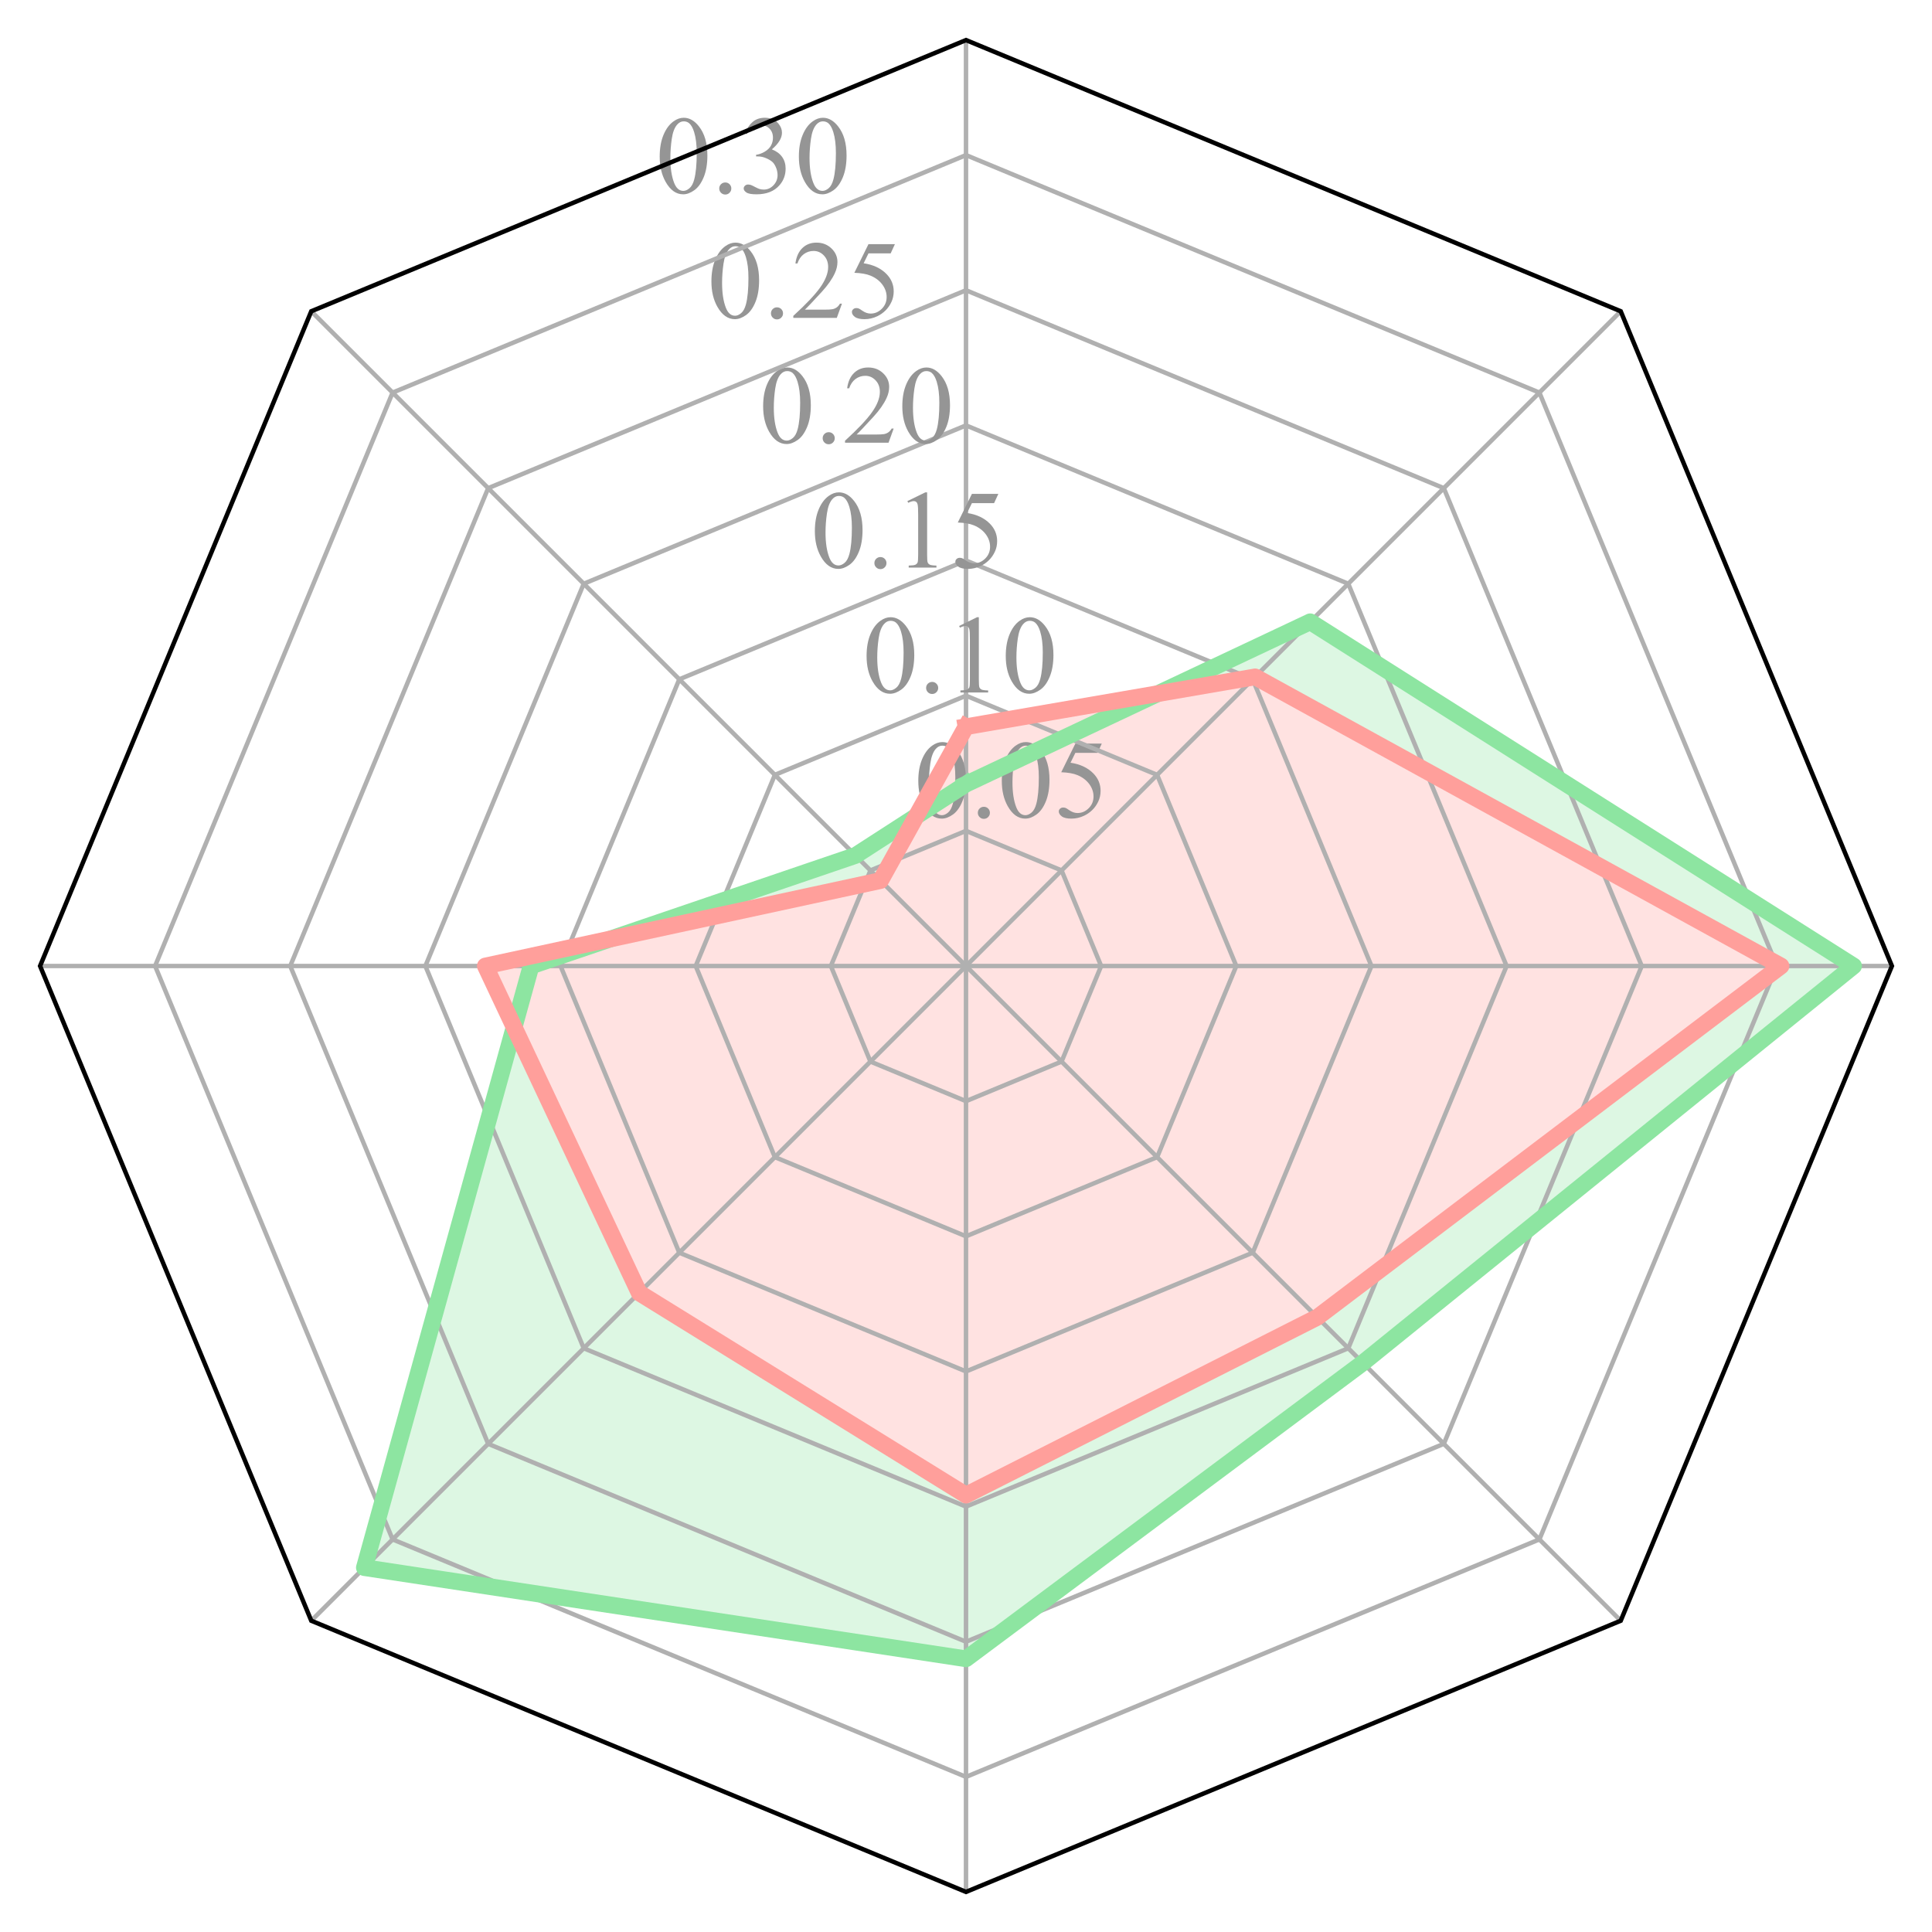
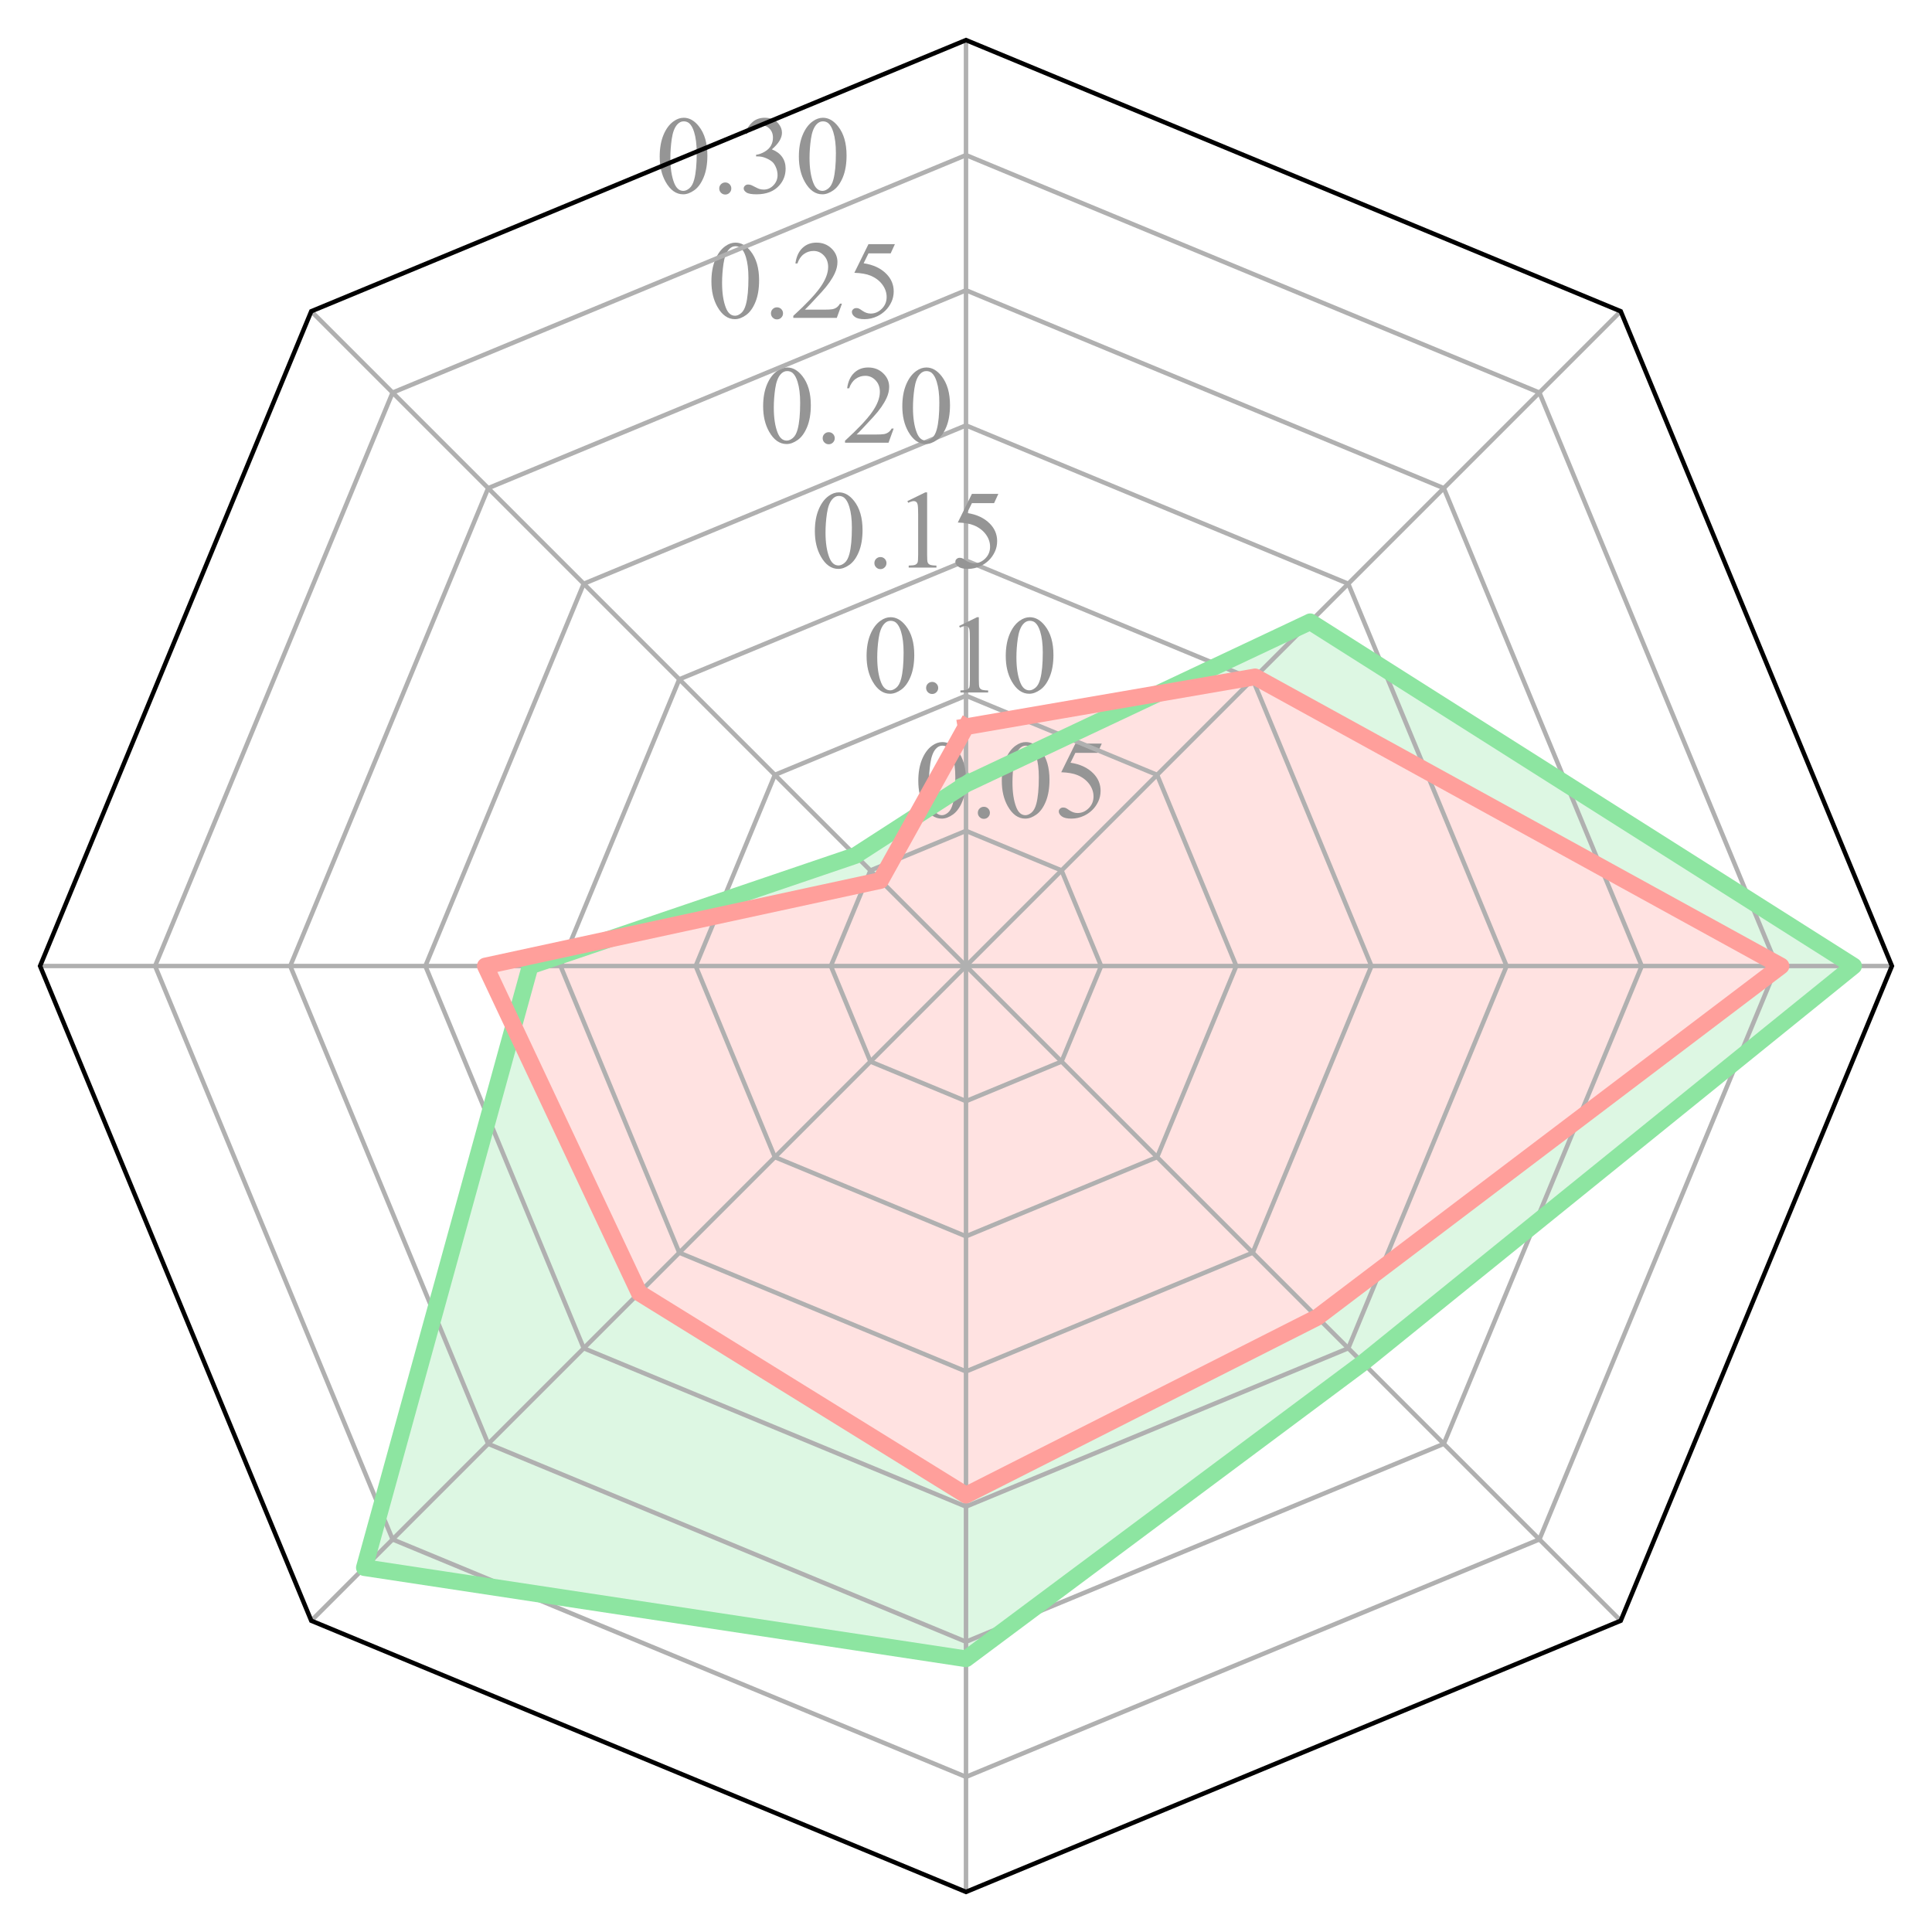
<svg xmlns="http://www.w3.org/2000/svg" xmlns:xlink="http://www.w3.org/1999/xlink" width="347.04pt" height="347.04pt" viewBox="0 0 347.04 347.04" version="1.1">
  <defs>
    <style type="text/css">*{stroke-linejoin: round; stroke-linecap: butt}</style>
  </defs>
  <g id="figure_1">
    <g id="patch_1">
      <path d="M 0 347.04  L 347.04 347.04  L 347.04 -0  L 0 -0  z " style="fill: #ffffff" />
    </g>
    <g id="axes_1">
      <g id="patch_2">
        <path d="M 173.52 7.2  L 55.914 55.914  L 7.2 173.52  L 55.914 291.126  L 173.52 339.84  L 291.126 291.126  L 339.84 173.52  L 291.126 55.914  z " style="fill: #ffffff" />
      </g>
      <g id="patch_3">
-         <path d="M 173.52 140.845  L 153.667 153.667  L 95.392 173.52  L 65.451 281.589  L 173.52 297.965  L 244.808 244.808  L 332.954 173.52  L 235.349 111.691  z " clip-path="url(#p92a7634c65)" style="fill: #8de5a1; opacity: 0.3; stroke: #8de5a1; stroke-linejoin: miter" />
+         <path d="M 173.52 140.845  L 153.667 153.667  L 95.238 173.52  L 65.45 281.59  L 173.52 297.966  L 244.808 244.808  L 332.954 173.52  L 235.349 111.691  z " clip-path="url(#pe55c339fb6)" style="fill: #8de5a1; opacity: 0.3; stroke: #8de5a1; stroke-linejoin: miter" />
      </g>
      <g id="patch_4">
-         <path d="M 173.52 130.536  L 158.172 158.172  L 87.18 173.52  L 114.81 232.23  L 173.52 268.562  L 236.623 236.623  L 319.917 173.52  L 225.455 121.585  z " clip-path="url(#p92a7634c65)" style="fill: #ffffff; stroke: #ffffff; stroke-linejoin: miter" />
+         <path d="M 173.52 130.536  L 158.16 158.16  L 87.18 173.52  L 114.81 232.23  L 173.52 268.563  L 236.623 236.623  L 319.918 173.52  L 225.455 121.585  z " clip-path="url(#pe55c339fb6)" style="fill: #ffffff; stroke: #ffffff; stroke-linejoin: miter" />
      </g>
      <g id="patch_5">
-         <path d="M 173.52 130.536  L 158.172 158.172  L 87.18 173.52  L 114.81 232.23  L 173.52 268.562  L 236.623 236.623  L 319.917 173.52  L 225.455 121.585  z " clip-path="url(#p92a7634c65)" style="fill: #ff9f9b; opacity: 0.3; stroke: #ff9f9b; stroke-linejoin: miter" />
+         <path d="M 173.52 130.536  L 158.16 158.16  L 87.18 173.52  L 114.81 232.23  L 173.52 268.563  L 236.623 236.623  L 319.918 173.52  L 225.455 121.585  z " clip-path="url(#pe55c339fb6)" style="fill: #ff9f9b; opacity: 0.3; stroke: #ff9f9b; stroke-linejoin: miter" />
      </g>
      <g id="matplotlib.axis_1">
        <g id="xtick_1">
          <g id="line2d_1">
-             <path d="M 173.52 173.52  L 173.52 152.73  L 173.52 131.94  L 173.52 111.15  L 173.52 90.36  L 173.52 69.57  L 173.52 48.78  L 173.52 27.99  L 173.52 7.2  " clip-path="url(#p92a7634c65)" style="fill: none; stroke: #b0b0b0; stroke-width: 0.8; stroke-linecap: square" />
+             <path d="M 173.52 173.52  L 173.52 152.73  L 173.52 131.94  L 173.52 111.15  L 173.52 90.36  L 173.52 69.57  L 173.52 48.78  L 173.52 27.99  L 173.52 7.2  " clip-path="url(#pe55c339fb6)" style="fill: none; stroke: #b0b0b0; stroke-width: 0.8; stroke-linecap: square" />
          </g>
        </g>
        <g id="xtick_2">
          <g id="line2d_2">
-             <path d="M 173.52 173.52  L 158.819 158.819  L 144.119 144.119  L 129.418 129.418  L 114.717 114.717  L 100.016 100.016  L 85.316 85.316  L 70.615 70.615  L 55.914 55.914  " clip-path="url(#p92a7634c65)" style="fill: none; stroke: #b0b0b0; stroke-width: 0.8; stroke-linecap: square" />
+             <path d="M 173.52 173.52  L 158.819 158.819  L 144.119 144.119  L 129.418 129.418  L 114.717 114.717  L 100.016 100.016  L 85.316 85.316  L 70.615 70.615  L 55.914 55.914  " clip-path="url(#pe55c339fb6)" style="fill: none; stroke: #b0b0b0; stroke-width: 0.8; stroke-linecap: square" />
          </g>
        </g>
        <g id="xtick_3">
          <g id="line2d_3">
-             <path d="M 173.52 173.52  L 152.73 173.52  L 131.94 173.52  L 111.15 173.52  L 90.36 173.52  L 69.57 173.52  L 48.78 173.52  L 27.99 173.52  L 7.2 173.52  " clip-path="url(#p92a7634c65)" style="fill: none; stroke: #b0b0b0; stroke-width: 0.8; stroke-linecap: square" />
+             <path d="M 173.52 173.52  L 152.73 173.52  L 131.94 173.52  L 111.15 173.52  L 90.36 173.52  L 69.57 173.52  L 48.78 173.52  L 27.99 173.52  L 7.2 173.52  " clip-path="url(#pe55c339fb6)" style="fill: none; stroke: #b0b0b0; stroke-width: 0.8; stroke-linecap: square" />
          </g>
        </g>
        <g id="xtick_4">
          <g id="line2d_4">
-             <path d="M 173.52 173.52  L 158.819 188.221  L 144.119 202.922  L 129.418 217.622  L 114.717 232.323  L 100.016 247.024  L 85.316 261.724  L 70.615 276.425  L 55.914 291.126  " clip-path="url(#p92a7634c65)" style="fill: none; stroke: #b0b0b0; stroke-width: 0.8; stroke-linecap: square" />
+             <path d="M 173.52 173.52  L 158.819 188.221  L 144.119 202.922  L 129.418 217.622  L 114.717 232.323  L 100.016 247.024  L 85.316 261.724  L 70.615 276.425  L 55.914 291.126  " clip-path="url(#pe55c339fb6)" style="fill: none; stroke: #b0b0b0; stroke-width: 0.8; stroke-linecap: square" />
          </g>
        </g>
        <g id="xtick_5">
          <g id="line2d_5">
-             <path d="M 173.52 173.52  L 173.52 194.31  L 173.52 215.1  L 173.52 235.89  L 173.52 256.68  L 173.52 277.47  L 173.52 298.26  L 173.52 319.05  L 173.52 339.84  " clip-path="url(#p92a7634c65)" style="fill: none; stroke: #b0b0b0; stroke-width: 0.8; stroke-linecap: square" />
+             <path d="M 173.52 173.52  L 173.52 194.31  L 173.52 215.1  L 173.52 235.89  L 173.52 256.68  L 173.52 277.47  L 173.52 298.26  L 173.52 319.05  L 173.52 339.84  " clip-path="url(#pe55c339fb6)" style="fill: none; stroke: #b0b0b0; stroke-width: 0.8; stroke-linecap: square" />
          </g>
        </g>
        <g id="xtick_6">
          <g id="line2d_6">
-             <path d="M 173.52 173.52  L 188.221 188.221  L 202.922 202.922  L 217.622 217.622  L 232.323 232.323  L 247.024 247.024  L 261.724 261.724  L 276.425 276.425  L 291.126 291.126  " clip-path="url(#p92a7634c65)" style="fill: none; stroke: #b0b0b0; stroke-width: 0.8; stroke-linecap: square" />
+             <path d="M 173.52 173.52  L 188.221 188.221  L 202.922 202.922  L 217.622 217.622  L 232.323 232.323  L 247.024 247.024  L 261.724 261.724  L 276.425 276.425  L 291.126 291.126  " clip-path="url(#pe55c339fb6)" style="fill: none; stroke: #b0b0b0; stroke-width: 0.8; stroke-linecap: square" />
          </g>
        </g>
        <g id="xtick_7">
          <g id="line2d_7">
-             <path d="M 173.52 173.52  L 194.31 173.52  L 215.1 173.52  L 235.89 173.52  L 256.68 173.52  L 277.47 173.52  L 298.26 173.52  L 319.05 173.52  L 339.84 173.52  " clip-path="url(#p92a7634c65)" style="fill: none; stroke: #b0b0b0; stroke-width: 0.8; stroke-linecap: square" />
+             <path d="M 173.52 173.52  L 194.31 173.52  L 215.1 173.52  L 235.89 173.52  L 256.68 173.52  L 277.47 173.52  L 298.26 173.52  L 319.05 173.52  L 339.84 173.52  " clip-path="url(#pe55c339fb6)" style="fill: none; stroke: #b0b0b0; stroke-width: 0.8; stroke-linecap: square" />
          </g>
        </g>
        <g id="xtick_8">
          <g id="line2d_8">
-             <path d="M 173.52 173.52  L 188.221 158.819  L 202.922 144.119  L 217.622 129.418  L 232.323 114.717  L 247.024 100.016  L 261.724 85.316  L 276.425 70.615  L 291.126 55.914  " clip-path="url(#p92a7634c65)" style="fill: none; stroke: #b0b0b0; stroke-width: 0.8; stroke-linecap: square" />
+             <path d="M 173.52 173.52  L 188.221 158.819  L 202.922 144.119  L 217.622 129.418  L 232.323 114.717  L 247.024 100.016  L 261.724 85.316  L 276.425 70.615  L 291.126 55.914  " clip-path="url(#pe55c339fb6)" style="fill: none; stroke: #b0b0b0; stroke-width: 0.8; stroke-linecap: square" />
          </g>
        </g>
      </g>
      <g id="matplotlib.axis_2">
        <g id="ytick_1">
          <g id="line2d_9">
-             <path d="M 173.52 149.243  L 156.354 156.354  L 149.243 173.52  L 156.354 190.686  L 173.52 197.797  L 190.686 190.686  L 197.797 173.52  L 190.686 156.354  L 173.52 149.243  " clip-path="url(#p92a7634c65)" style="fill: none; stroke: #b0b0b0; stroke-width: 0.8; stroke-linecap: square" />
+             <path d="M 173.52 149.243  L 156.354 156.354  L 149.243 173.52  L 156.354 190.686  L 173.52 197.797  L 190.686 190.686  L 197.797 173.52  L 190.686 156.354  L 173.52 149.243  " clip-path="url(#pe55c339fb6)" style="fill: none; stroke: #b0b0b0; stroke-width: 0.8; stroke-linecap: square" />
          </g>
          <g id="text_1">
-             <g style="fill: #959595" transform="translate(164.2297 146.8132) scale(0.2 -0.2)">
+             <g style="fill: #959595" transform="translate(164.2297 146.8131) scale(0.2 -0.2)">
              <defs>
                <path id="TimesNewRomanPSMT-30" d="M 231 2094  Q 231 2819 450 3342  Q 669 3866 1031 4122  Q 1313 4325 1613 4325  Q 2100 4325 2488 3828  Q 2972 3213 2972 2159  Q 2972 1422 2759 906  Q 2547 391 2217 158  Q 1888 -75 1581 -75  Q 975 -75 572 641  Q 231 1244 231 2094  z M 844 2016  Q 844 1141 1059 588  Q 1238 122 1591 122  Q 1759 122 1940 273  Q 2122 425 2216 781  Q 2359 1319 2359 2297  Q 2359 3022 2209 3506  Q 2097 3866 1919 4016  Q 1791 4119 1609 4119  Q 1397 4119 1231 3928  Q 1006 3669 925 3112  Q 844 2556 844 2016  z " transform="scale(0.015625)" />
                <path id="TimesNewRomanPSMT-2e" d="M 800 606  Q 947 606 1047 504  Q 1147 403 1147 259  Q 1147 116 1045 14  Q 944 -88 800 -88  Q 656 -88 554 14  Q 453 116 453 259  Q 453 406 554 506  Q 656 606 800 606  z " transform="scale(0.015625)" />
                <path id="TimesNewRomanPSMT-35" d="M 2778 4238  L 2534 3706  L 1259 3706  L 981 3138  Q 1809 3016 2294 2522  Q 2709 2097 2709 1522  Q 2709 1188 2573 903  Q 2438 619 2231 419  Q 2025 219 1772 97  Q 1413 -75 1034 -75  Q 653 -75 479 54  Q 306 184 306 341  Q 306 428 378 495  Q 450 563 559 563  Q 641 563 702 538  Q 763 513 909 409  Q 1144 247 1384 247  Q 1750 247 2026 523  Q 2303 800 2303 1197  Q 2303 1581 2056 1914  Q 1809 2247 1375 2428  Q 1034 2569 447 2591  L 1259 4238  L 2778 4238  z " transform="scale(0.015625)" />
              </defs>
              <use xlink:href="#TimesNewRomanPSMT-30" />
              <use xlink:href="#TimesNewRomanPSMT-2e" x="50" />
              <use xlink:href="#TimesNewRomanPSMT-30" x="75" />
              <use xlink:href="#TimesNewRomanPSMT-35" x="125" />
            </g>
          </g>
        </g>
        <g id="ytick_2">
          <g id="line2d_10">
-             <path d="M 173.52 124.967  L 139.188 139.188  L 124.967 173.52  L 139.188 207.852  L 173.52 222.073  L 207.852 207.852  L 222.073 173.52  L 207.852 139.188  L 173.52 124.967  " clip-path="url(#p92a7634c65)" style="fill: none; stroke: #b0b0b0; stroke-width: 0.8; stroke-linecap: square" />
+             <path d="M 173.52 124.966  L 139.187 139.187  L 124.966 173.52  L 139.187 207.853  L 173.52 222.074  L 207.853 207.853  L 222.074 173.52  L 207.853 139.187  L 173.52 124.966  " clip-path="url(#pe55c339fb6)" style="fill: none; stroke: #b0b0b0; stroke-width: 0.8; stroke-linecap: square" />
          </g>
          <g id="text_2">
-             <g style="fill: #959595" transform="translate(154.9395 124.3845) scale(0.2 -0.2)">
+             <g style="fill: #959595" transform="translate(154.9394 124.3843) scale(0.2 -0.2)">
              <defs>
                <path id="TimesNewRomanPSMT-31" d="M 750 3822  L 1781 4325  L 1884 4325  L 1884 747  Q 1884 391 1914 303  Q 1944 216 2037 169  Q 2131 122 2419 116  L 2419 0  L 825 0  L 825 116  Q 1125 122 1212 167  Q 1300 213 1334 289  Q 1369 366 1369 747  L 1369 3034  Q 1369 3497 1338 3628  Q 1316 3728 1258 3775  Q 1200 3822 1119 3822  Q 1003 3822 797 3725  L 750 3822  z " transform="scale(0.015625)" />
              </defs>
              <use xlink:href="#TimesNewRomanPSMT-30" />
              <use xlink:href="#TimesNewRomanPSMT-2e" x="50" />
              <use xlink:href="#TimesNewRomanPSMT-31" x="75" />
              <use xlink:href="#TimesNewRomanPSMT-30" x="125" />
            </g>
          </g>
        </g>
        <g id="ytick_3">
          <g id="line2d_11">
-             <path d="M 173.52 100.69  L 122.021 122.021  L 100.69 173.52  L 122.021 225.019  L 173.52 246.35  L 225.019 225.019  L 246.35 173.52  L 225.019 122.021  L 173.52 100.69  " clip-path="url(#p92a7634c65)" style="fill: none; stroke: #b0b0b0; stroke-width: 0.8; stroke-linecap: square" />
+             <path d="M 173.52 100.69  L 122.021 122.021  L 100.69 173.52  L 122.021 225.019  L 173.52 246.35  L 225.019 225.019  L 246.35 173.52  L 225.019 122.021  L 173.52 100.69  " clip-path="url(#pe55c339fb6)" style="fill: none; stroke: #b0b0b0; stroke-width: 0.8; stroke-linecap: square" />
          </g>
          <g id="text_3">
-             <g style="fill: #959595" transform="translate(145.6492 101.9558) scale(0.2 -0.2)">
+             <g style="fill: #959595" transform="translate(145.6491 101.9555) scale(0.2 -0.2)">
              <use xlink:href="#TimesNewRomanPSMT-30" />
              <use xlink:href="#TimesNewRomanPSMT-2e" x="50" />
              <use xlink:href="#TimesNewRomanPSMT-31" x="75" />
              <use xlink:href="#TimesNewRomanPSMT-35" x="125" />
            </g>
          </g>
        </g>
        <g id="ytick_4">
          <g id="line2d_12">
-             <path d="M 173.52 76.413  L 104.855 104.855  L 76.413 173.52  L 104.855 242.185  L 173.52 270.627  L 242.185 242.185  L 270.627 173.52  L 242.185 104.855  L 173.52 76.413  " clip-path="url(#p92a7634c65)" style="fill: none; stroke: #b0b0b0; stroke-width: 0.8; stroke-linecap: square" />
+             <path d="M 173.52 76.413  L 104.855 104.855  L 76.413 173.52  L 104.855 242.185  L 173.52 270.627  L 242.185 242.185  L 270.627 173.52  L 242.185 104.855  L 173.52 76.413  " clip-path="url(#pe55c339fb6)" style="fill: none; stroke: #b0b0b0; stroke-width: 0.8; stroke-linecap: square" />
          </g>
          <g id="text_4">
-             <g style="fill: #959595" transform="translate(136.3589 79.52714) scale(0.2 -0.2)">
+             <g style="fill: #959595" transform="translate(136.3587 79.52667) scale(0.2 -0.2)">
              <defs>
                <path id="TimesNewRomanPSMT-32" d="M 2934 816  L 2638 0  L 138 0  L 138 116  Q 1241 1122 1691 1759  Q 2141 2397 2141 2925  Q 2141 3328 1894 3587  Q 1647 3847 1303 3847  Q 991 3847 742 3664  Q 494 3481 375 3128  L 259 3128  Q 338 3706 661 4015  Q 984 4325 1469 4325  Q 1984 4325 2329 3994  Q 2675 3663 2675 3213  Q 2675 2891 2525 2569  Q 2294 2063 1775 1497  Q 997 647 803 472  L 1909 472  Q 2247 472 2383 497  Q 2519 522 2628 598  Q 2738 675 2819 816  L 2934 816  z " transform="scale(0.015625)" />
              </defs>
              <use xlink:href="#TimesNewRomanPSMT-30" />
              <use xlink:href="#TimesNewRomanPSMT-2e" x="50" />
              <use xlink:href="#TimesNewRomanPSMT-32" x="75" />
              <use xlink:href="#TimesNewRomanPSMT-30" x="125" />
            </g>
          </g>
        </g>
        <g id="ytick_5">
          <g id="line2d_13">
-             <path d="M 173.52 52.137  L 87.689 87.689  L 52.137 173.52  L 87.689 259.351  L 173.52 294.903  L 259.351 259.351  L 294.903 173.52  L 259.351 87.689  L 173.52 52.137  " clip-path="url(#p92a7634c65)" style="fill: none; stroke: #b0b0b0; stroke-width: 0.8; stroke-linecap: square" />
+             <path d="M 173.52 52.136  L 87.689 87.689  L 52.136 173.52  L 87.689 259.351  L 173.52 294.904  L 259.351 259.351  L 294.904 173.52  L 259.351 87.689  L 173.52 52.136  " clip-path="url(#pe55c339fb6)" style="fill: none; stroke: #b0b0b0; stroke-width: 0.8; stroke-linecap: square" />
          </g>
          <g id="text_5">
-             <g style="fill: #959595" transform="translate(127.0687 57.09846) scale(0.2 -0.2)">
+             <g style="fill: #959595" transform="translate(127.0684 57.09787) scale(0.2 -0.2)">
              <use xlink:href="#TimesNewRomanPSMT-30" />
              <use xlink:href="#TimesNewRomanPSMT-2e" x="50" />
              <use xlink:href="#TimesNewRomanPSMT-32" x="75" />
              <use xlink:href="#TimesNewRomanPSMT-35" x="125" />
            </g>
          </g>
        </g>
        <g id="ytick_6">
          <g id="line2d_14">
-             <path d="M 173.52 27.86  L 70.523 70.523  L 27.86 173.52  L 70.523 276.517  L 173.52 319.18  L 276.517 276.517  L 319.18 173.52  L 276.517 70.523  L 173.52 27.86  " clip-path="url(#p92a7634c65)" style="fill: none; stroke: #b0b0b0; stroke-width: 0.8; stroke-linecap: square" />
+             <path d="M 173.52 27.859  L 70.522 70.522  L 27.859 173.52  L 70.522 276.518  L 173.52 319.181  L 276.518 276.518  L 319.181 173.52  L 276.518 70.522  L 173.52 27.859  " clip-path="url(#pe55c339fb6)" style="fill: none; stroke: #b0b0b0; stroke-width: 0.8; stroke-linecap: square" />
          </g>
          <g id="text_6">
-             <g style="fill: #959595" transform="translate(117.7784 34.66977) scale(0.2 -0.2)">
+             <g style="fill: #959595" transform="translate(117.7781 34.66907) scale(0.2 -0.2)">
              <defs>
                <path id="TimesNewRomanPSMT-33" d="M 325 3431  Q 506 3859 782 4092  Q 1059 4325 1472 4325  Q 1981 4325 2253 3994  Q 2459 3747 2459 3466  Q 2459 3003 1878 2509  Q 2269 2356 2469 2072  Q 2669 1788 2669 1403  Q 2669 853 2319 450  Q 1863 -75 997 -75  Q 569 -75 414 31  Q 259 138 259 259  Q 259 350 332 419  Q 406 488 509 488  Q 588 488 669 463  Q 722 447 909 348  Q 1097 250 1169 231  Q 1284 197 1416 197  Q 1734 197 1970 444  Q 2206 691 2206 1028  Q 2206 1275 2097 1509  Q 2016 1684 1919 1775  Q 1784 1900 1550 2001  Q 1316 2103 1072 2103  L 972 2103  L 972 2197  Q 1219 2228 1467 2375  Q 1716 2522 1828 2728  Q 1941 2934 1941 3181  Q 1941 3503 1739 3701  Q 1538 3900 1238 3900  Q 753 3900 428 3381  L 325 3431  z " transform="scale(0.015625)" />
              </defs>
              <use xlink:href="#TimesNewRomanPSMT-30" />
              <use xlink:href="#TimesNewRomanPSMT-2e" x="50" />
              <use xlink:href="#TimesNewRomanPSMT-33" x="75" />
              <use xlink:href="#TimesNewRomanPSMT-30" x="125" />
            </g>
          </g>
        </g>
      </g>
      <g id="line2d_15">
-         <path d="M 173.52 140.845  L 153.667 153.667  L 95.392 173.52  L 65.451 281.589  L 173.52 297.965  L 244.808 244.808  L 332.954 173.52  L 235.349 111.691  L 173.52 140.845  " clip-path="url(#p92a7634c65)" style="fill: none; stroke: #8de5a1; stroke-width: 3; stroke-linecap: square" />
+         <path d="M 173.52 140.845  L 153.667 153.667  L 95.238 173.52  L 65.45 281.59  L 173.52 297.966  L 244.808 244.808  L 332.954 173.52  L 235.349 111.691  L 173.52 140.845  " clip-path="url(#pe55c339fb6)" style="fill: none; stroke: #8de5a1; stroke-width: 3; stroke-linecap: square" />
      </g>
      <g id="line2d_16">
-         <path d="M 173.52 130.536  L 158.172 158.172  L 87.18 173.52  L 114.81 232.23  L 173.52 268.562  L 236.623 236.623  L 319.917 173.52  L 225.455 121.585  L 173.52 130.536  " clip-path="url(#p92a7634c65)" style="fill: none; stroke: #ff9f9b; stroke-width: 3; stroke-linecap: square" />
+         <path d="M 173.52 130.536  L 158.16 158.16  L 87.18 173.52  L 114.81 232.23  L 173.52 268.563  L 236.623 236.623  L 319.918 173.52  L 225.455 121.585  L 173.52 130.536  " clip-path="url(#pe55c339fb6)" style="fill: none; stroke: #ff9f9b; stroke-width: 3; stroke-linecap: square" />
      </g>
      <g id="patch_6">
        <path d="M 173.52 7.2  L 55.914 55.914  L 7.2 173.52  L 55.914 291.126  L 173.52 339.84  L 291.126 291.126  L 339.84 173.52  L 291.126 55.914  L 173.52 7.2  z " style="fill: none; stroke: #000000; stroke-width: 0.8; stroke-linejoin: miter; stroke-linecap: square" />
      </g>
    </g>
  </g>
  <defs>
-     <clipPath id="p92a7634c65">
+     <clipPath id="pe55c339fb6">
      <path d="M 173.52 7.2  L 55.914 55.914  L 7.2 173.52  L 55.914 291.126  L 173.52 339.84  L 291.126 291.126  L 339.84 173.52  L 291.126 55.914  z " />
    </clipPath>
  </defs>
</svg>
